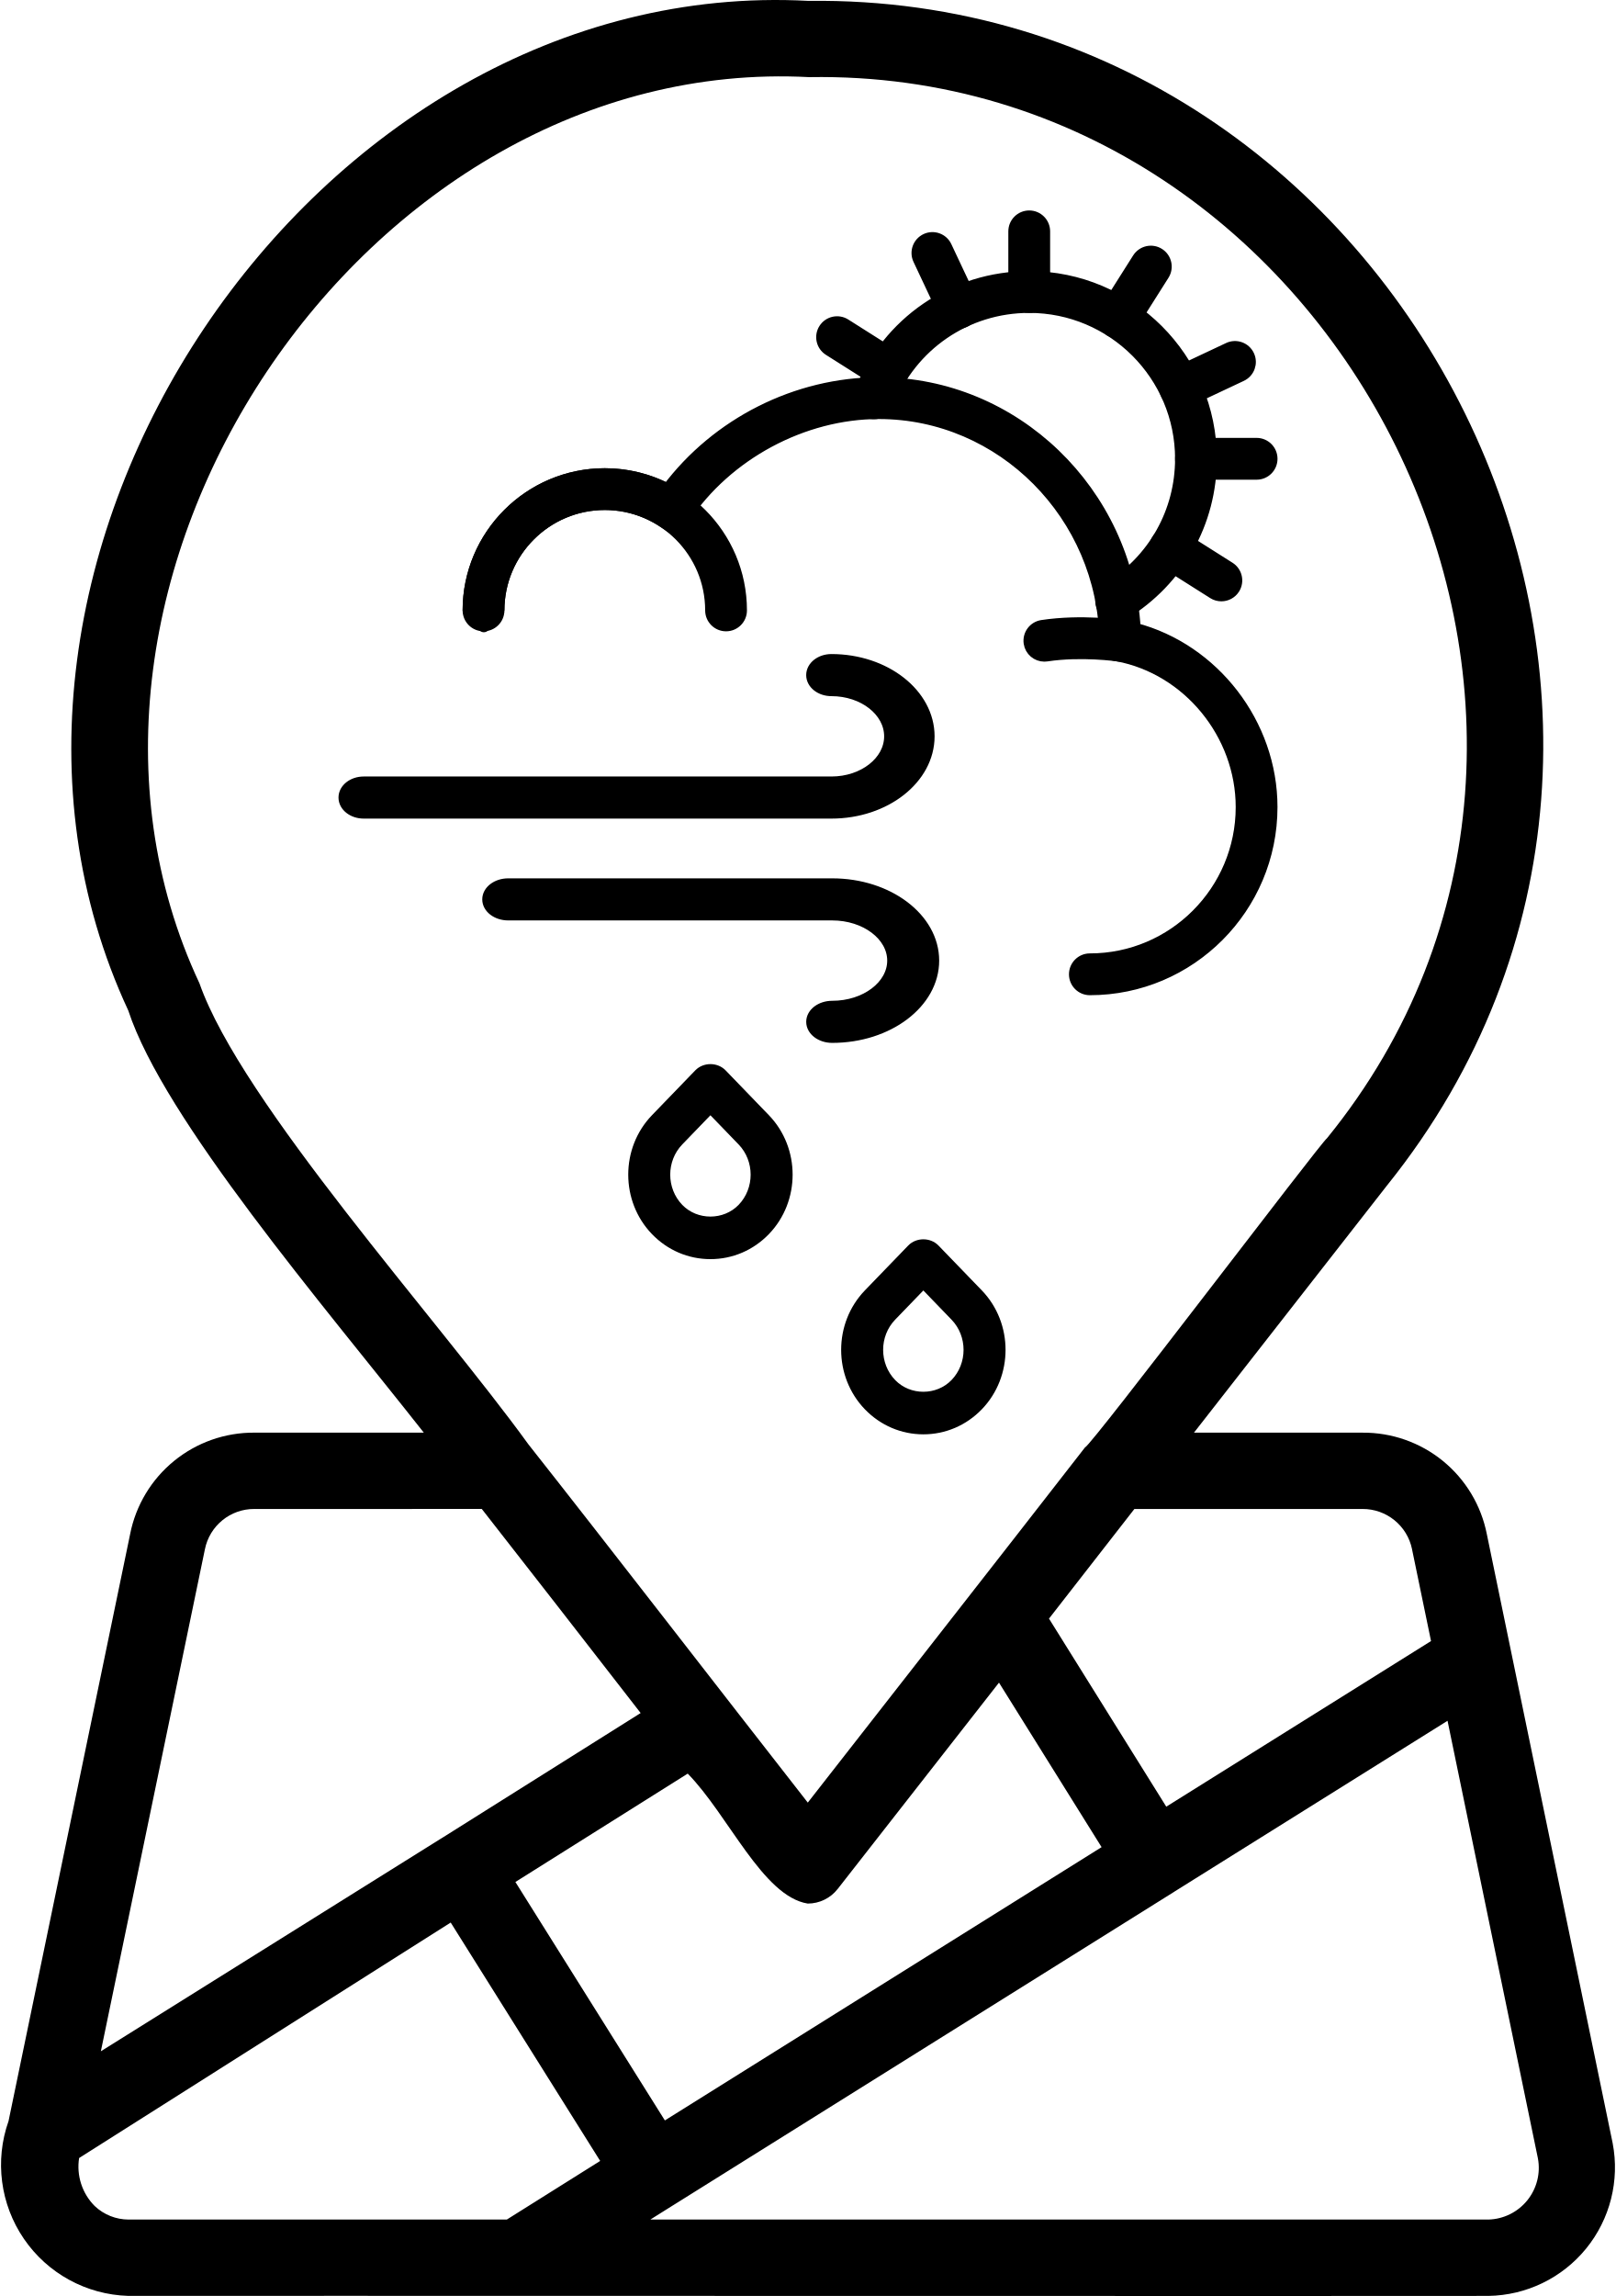
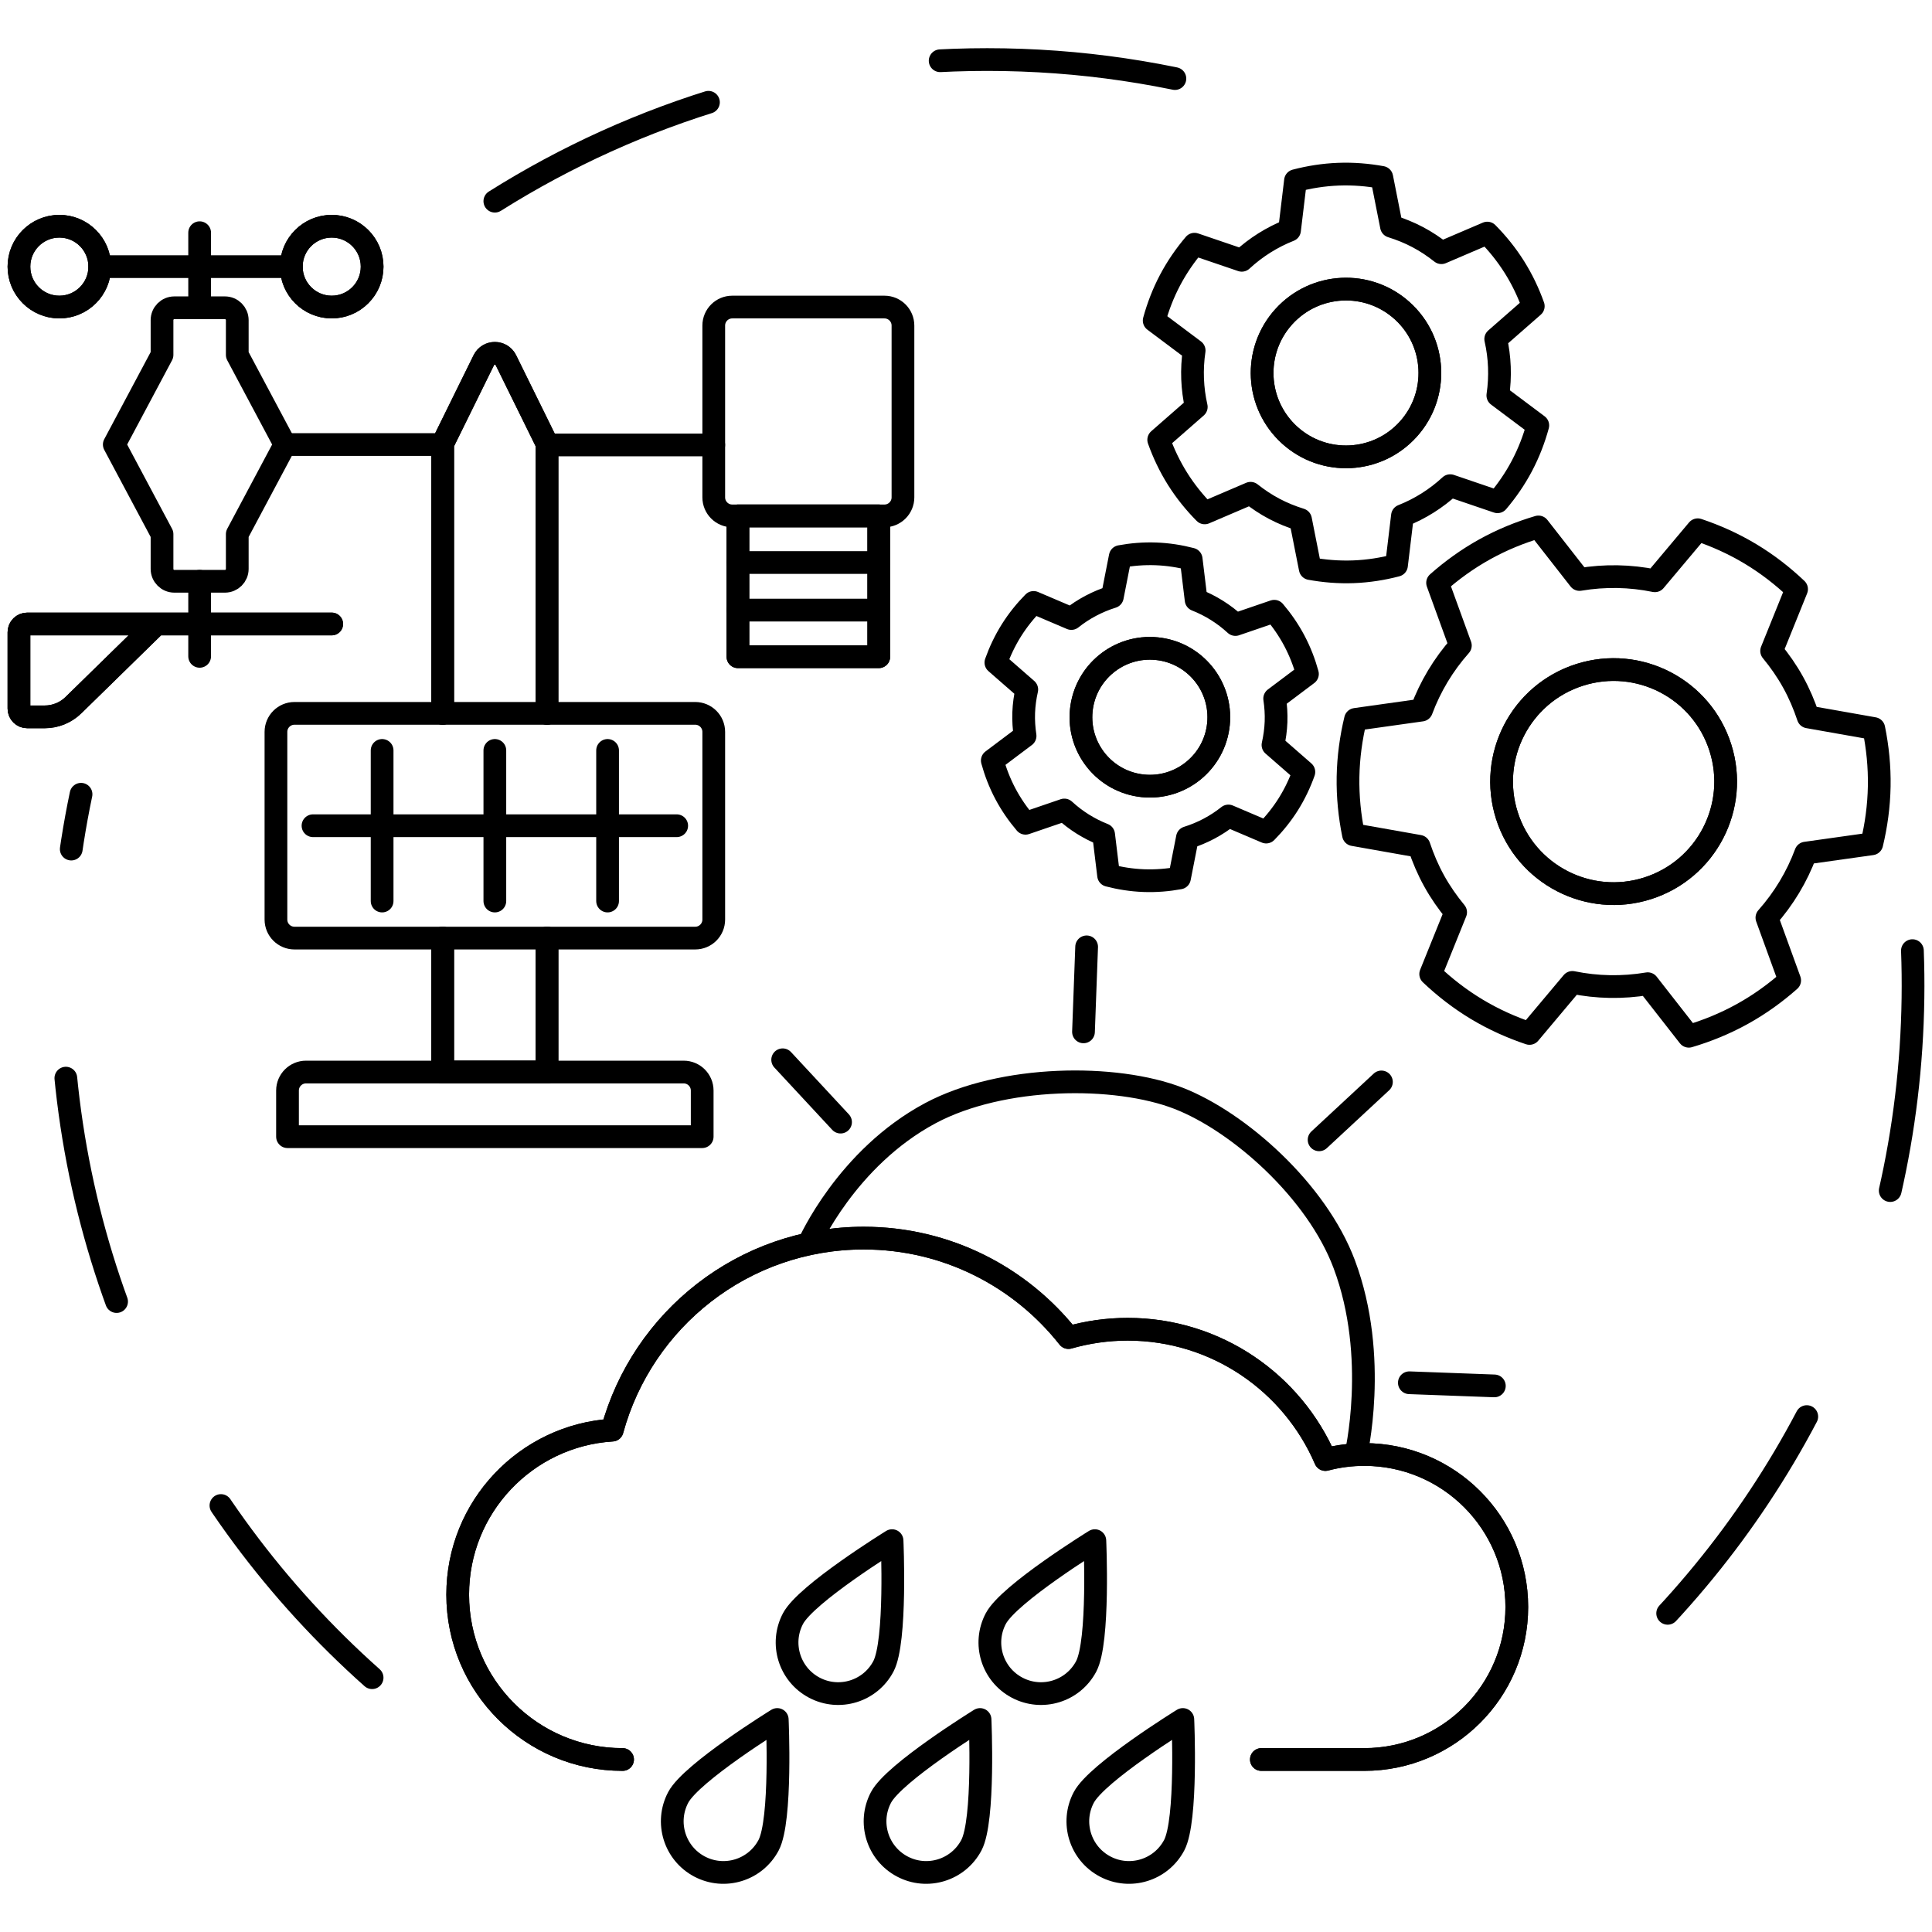
- <svg xmlns="http://www.w3.org/2000/svg" xmlns:ns1="http://vectornator.io" height="100%" stroke-miterlimit="10" style="fill-rule:nonzero;clip-rule:evenodd;stroke-linecap:round;stroke-linejoin:round;" version="1.1" viewBox="0 0 704 1000" width="100%" xml:space="preserve">
+ <svg xmlns="http://www.w3.org/2000/svg" height="100%" stroke-miterlimit="10" style="fill-rule:nonzero;clip-rule:evenodd;stroke-linecap:round;stroke-linejoin:round;" version="1.1" viewBox="0 0 1020 1020" width="100%" xml:space="preserve">
  <defs />
-   <g id="Untitled" ns1:layerName="Untitled">
-     <path d="M55.787 999.948C37.564 999.384 20.705 990.154 10.421 975.106C0.129 960.059-2.364 941.004 3.721 923.819L56.7 668.125L56.693 668.125C59.171 655.607 65.938 644.35 75.829 636.293C85.72 628.227 98.118 623.879 110.873 623.975L184.628 623.975C140.753 568.251 71.391 487.409 55.884 440.123C-34.721 245.422 136.006-11.279 352.247 0.384C613.203-2.918 769.724 310.518 604.276 516.274L520.14 623.983L593.539 623.983C606.294 623.879 618.693 628.235 628.584 636.293C638.474 644.358 645.242 655.615 647.719 668.133L702.545 933.439C705.669 949.696 701.44 966.494 690.992 979.331C680.538 992.168 664.948 999.721 648.394 999.958C648.282 1000.09 55.914 999.854 55.8 999.958L55.787 999.948ZM283.312 966.707L648.4 966.707C654.989 966.536 661.177 963.486 665.332 958.367C669.488 953.24 671.187 946.554 669.985 940.069L630.608 749.471L511.599 823.894L511.599 823.909L293.249 960.481L293.219 960.496L283.312 966.707ZM41.275 960.83C45.26 964.592 50.535 966.692 56.011 966.707L220.787 966.707L261.463 941.175L196.346 837.347L34.463 939.906C33.254 947.571 35.791 955.347 41.274 960.832L41.275 960.83ZM224.527 819.679L289.645 923.529L479.901 804.505L435.203 732.857C414.442 759.45 385.772 796.067 364.959 822.684L364.952 822.684C361.82 826.727 356.99 829.087 351.87 829.08C332.252 825.896 317.36 790.599 299.603 772.48L224.527 819.679ZM110.875 657.218C100.376 657.129 91.293 664.527 89.253 674.833L43.94 893.411L192.749 800.373L192.778 800.373L279.094 746.096C255.164 715.251 229.255 681.943 209.887 657.211L110.875 657.218ZM456.987 704.974L508.08 786.876L623.417 714.745C623.373 714.552 615.174 674.878 615.137 674.737L615.151 674.737C613.044 664.483 603.992 657.152 593.529 657.219L494.19 657.219C483.156 671.421 470.395 687.782 456.986 704.975L456.987 704.974ZM230.203 629.075C262.919 670.494 314.694 737.511 351.906 785.103C390.266 735.938 434.254 679.843 472.666 630.418L472.695 630.403C475.73 629.253 575.558 497.347 578.104 495.731C726.578 313.17 585.205 29.645 352.535 33.596C158.252 23.357 5.322 254.188 86.888 428.26C105.119 480.274 190.924 574.783 230.204 629.077L230.203 629.075Z" fill="#000000" fill-rule="nonzero" opacity="1" stroke="none" />
-     <g opacity="1">
-       <g opacity="1">
-         <path d="M328.159 522.753L328.226 522.753L328.159 522.753ZM309.493 482.145L295.428 496.712C287.499 504.927 287.499 518.293 295.428 526.508C302.965 534.317 316.008 534.323 323.566 526.508C331.493 518.293 331.493 504.927 323.566 496.712L309.493 482.145ZM309.493 545.901C300.545 545.901 292.141 542.309 285.839 535.777C272.968 522.453 272.968 500.765 285.839 487.441L304.699 467.917C307.214 465.315 311.783 465.315 314.295 467.917L333.155 487.441C346.019 500.765 346.019 522.453 333.155 535.777C326.847 542.308 318.451 545.901 309.495 545.901L309.493 545.901Z" fill="#000000" fill-rule="evenodd" opacity="1" stroke="#000000" stroke-linecap="butt" stroke-linejoin="round" stroke-width="5" />
-         <path d="M402.252 558.45L388.187 573.015C380.252 581.232 380.252 594.596 388.187 602.813C395.724 610.623 408.769 610.628 416.316 602.813C424.254 594.596 424.254 581.232 416.316 573.015L402.252 558.45ZM402.252 622.211C393.304 622.211 384.9 618.61 378.592 612.082C365.727 598.757 365.727 577.07 378.592 563.745L397.457 544.218C399.972 541.617 404.533 541.617 407.047 544.218L425.915 563.745C438.78 577.07 438.78 598.757 425.915 612.082C419.605 618.61 411.203 622.211 402.252 622.211Z" fill="#000000" fill-rule="evenodd" opacity="1" stroke="#000000" stroke-linecap="butt" stroke-linejoin="round" stroke-width="5" />
-       </g>
-       <g opacity="1">
-         <path d="M362.545 451.719C357.665 451.719 353.722 448.733 353.722 445.053C353.722 441.373 357.665 438.385 362.545 438.385C377.135 438.385 389.007 429.412 389.007 418.385C389.007 407.358 377.135 398.385 362.545 398.385L221.412 398.385C216.535 398.385 212.592 395.4 212.592 391.72C212.592 388.04 216.535 385.054 221.412 385.054L362.545 385.054C386.861 385.054 406.645 400.007 406.645 418.385C406.645 436.766 386.861 451.719 362.545 451.719" fill="#000000" fill-rule="evenodd" opacity="1" stroke="#000000" stroke-linecap="butt" stroke-linejoin="round" stroke-width="5" />
-         <path d="M362.202 354.033L158.455 354.033C153.758 354.033 149.963 351.045 149.963 347.365C149.963 343.685 153.758 340.699 158.455 340.699L362.202 340.699C376.245 340.699 387.671 331.727 387.671 320.7C387.671 309.673 376.245 300.7 362.202 300.7C357.505 300.7 353.711 297.715 353.711 294.034C353.711 290.354 357.505 287.366 362.202 287.366C385.606 287.366 404.647 302.321 404.647 320.7C404.647 339.078 385.606 354.033 362.202 354.033" fill="#000000" fill-rule="evenodd" opacity="1" stroke="#000000" stroke-linecap="butt" stroke-linejoin="round" stroke-width="5" />
-       </g>
-       <g opacity="1">
-         <path d="M454.965 285.672C451.756 285.672 448.943 283.334 448.448 280.059C447.901 276.452 450.377 273.086 453.981 272.536C471.067 269.94 488.255 272.425 488.983 272.536C492.587 273.072 495.077 276.427 494.549 280.031C494.021 283.638 490.619 286.128 487.053 285.598C486.896 285.573 471.045 283.307 455.971 285.598C455.634 285.65 455.297 285.672 454.965 285.672" fill="#000000" fill-rule="evenodd" opacity="1" stroke="#000000" stroke-linecap="butt" stroke-linejoin="round" stroke-width="5" />
-         <path d="M316.301 272.463C312.656 272.463 309.698 269.505 309.698 265.86C309.698 240.369 288.961 219.632 263.47 219.632C237.983 219.632 217.245 240.369 217.245 265.86C217.245 269.505 214.288 272.463 210.642 272.463C206.997 272.463 204.037 269.505 204.037 265.86C204.037 233.092 230.703 206.426 263.47 206.426C296.238 206.426 322.904 233.092 322.904 265.86C322.904 269.505 319.947 272.463 316.301 272.463" fill="#000000" fill-rule="evenodd" opacity="1" stroke="#000000" stroke-linecap="butt" stroke-linejoin="round" stroke-width="5" />
-         <path d="M474.791 430.952C471.145 430.952 468.188 427.995 468.188 424.349C468.188 420.704 471.145 417.744 474.791 417.744C511.204 417.744 540.827 388.035 540.827 351.522C540.827 319.719 517.597 291.356 486.797 285.558L481.488 284.554L481.416 279.151C480.7 224.485 436.503 180.01 382.89 180.01C349.827 180.01 316.575 197.873 298.176 225.517L294.523 231.011L289.023 227.352C281.428 222.302 272.591 219.633 263.465 219.633C237.978 219.633 217.24 240.37 217.24 265.861C217.24 266.413 210.782 272.049 210.782 272.868C210.782 272.868 204.032 266.703 204.032 265.858C204.032 233.09 230.698 206.424 263.465 206.424C273.048 206.424 282.378 208.707 290.791 213.079C312.308 184.394 347.03 166.802 382.885 166.802C441.956 166.802 490.948 214.315 494.429 273.74C528.756 282.758 554.028 315.269 554.028 351.52C554.028 395.315 518.48 430.949 474.783 430.949" fill="#000000" fill-rule="evenodd" opacity="1" stroke="#000000" stroke-linecap="butt" stroke-linejoin="round" stroke-width="5" />
-         <path d="M448.378 133.784C444.733 133.784 441.772 130.827 441.772 127.182L441.772 100.765C441.772 97.119 444.733 94.162 448.378 94.162C452.023 94.162 454.981 97.119 454.981 100.765L454.981 127.182C454.981 130.827 452.023 133.784 448.378 133.784" fill="#000000" fill-rule="evenodd" opacity="1" stroke="#000000" stroke-linecap="butt" stroke-linejoin="round" stroke-width="5" />
-         <path d="M547.434 206.428L521.017 206.428C517.372 206.428 514.414 203.468 514.414 199.822C514.414 196.177 517.372 193.219 521.017 193.219L547.434 193.219C551.079 193.219 554.037 196.177 554.037 199.822C554.037 203.468 551.079 206.428 547.434 206.428" fill="#000000" fill-rule="evenodd" opacity="1" stroke="#000000" stroke-linecap="butt" stroke-linejoin="round" stroke-width="5" />
-         <path d="M514.109 175.494C511.632 175.494 509.255 174.093 508.133 171.705C506.574 168.402 507.995 164.471 511.295 162.913L535.194 151.666C538.491 150.108 542.427 151.528 543.977 154.831C545.536 158.131 544.115 162.061 540.815 163.62L516.917 174.866C516.01 175.295 515.054 175.494 514.109 175.494" fill="#000000" fill-rule="evenodd" opacity="1" stroke="#000000" stroke-linecap="butt" stroke-linejoin="round" stroke-width="5" />
-         <path d="M417.451 140.697C414.975 140.697 412.598 139.298 411.476 136.908L400.23 113.009C398.671 109.706 400.091 105.771 403.391 104.22C406.689 102.667 410.625 104.082 412.175 107.382L423.421 131.281C424.98 134.583 423.559 138.514 420.259 140.07C419.353 140.501 418.397 140.697 417.451 140.697" fill="#000000" fill-rule="evenodd" opacity="1" stroke="#000000" stroke-linecap="butt" stroke-linejoin="round" stroke-width="5" />
-         <path d="M487.215 145.044C486.007 145.044 484.786 144.715 483.688 144.022C480.612 142.073 479.695 137.991 481.64 134.906L495.766 112.585C497.715 109.509 501.797 108.586 504.882 110.532C507.963 112.489 508.875 116.568 506.927 119.647L492.801 141.974C491.546 143.955 489.407 145.044 487.215 145.044" fill="#000000" fill-rule="evenodd" opacity="1" stroke="#000000" stroke-linecap="butt" stroke-linejoin="round" stroke-width="5" />
-         <path d="M532.073 259.401C530.865 259.401 529.644 259.07 528.546 258.376L506.226 244.253C503.141 242.304 502.224 238.222 504.172 235.137C506.126 232.053 510.2 231.13 513.285 233.092L535.611 247.215C538.69 249.164 539.608 253.246 537.659 256.331C536.404 258.31 534.265 259.401 532.073 259.401" fill="#000000" fill-rule="evenodd" opacity="1" stroke="#000000" stroke-linecap="butt" stroke-linejoin="round" stroke-width="5" />
-         <path d="M386.992 167.584C385.781 167.584 384.56 167.252 383.465 166.561L361.144 152.435C358.06 150.486 357.142 146.404 359.091 143.32C361.045 140.238 365.119 139.32 368.203 141.274L390.53 155.4C393.609 157.346 394.526 161.428 392.578 164.513C391.323 166.495 389.184 167.584 386.992 167.584" fill="#000000" fill-rule="evenodd" opacity="1" stroke="#000000" stroke-linecap="butt" stroke-linejoin="round" stroke-width="5" />
-         <path d="M486.26 268.323C484.04 268.323 481.868 267.207 480.619 265.173C478.717 262.063 479.687 258 482.799 256.085C502.596 243.949 514.412 222.916 514.412 199.821C514.412 163.41 484.787 133.785 448.373 133.785C420.995 133.785 396.858 150.307 386.886 175.878C385.56 179.272 381.743 180.955 378.335 179.629C374.941 178.307 373.258 174.477 374.585 171.077C386.543 140.402 415.506 120.576 448.374 120.576C492.071 120.576 527.619 156.125 527.619 199.821C527.619 227.545 513.449 252.784 489.707 267.352C488.632 268.013 487.435 268.323 486.261 268.323" fill="#000000" fill-rule="evenodd" opacity="1" stroke="#000000" stroke-linecap="butt" stroke-linejoin="round" stroke-width="5" />
-       </g>
-     </g>
+   <g id="Untitled">
+     <path d="M261.254 106.214C336.556 58.842 425.688 31.44 521.22 31.44C570.185 31.44 617.468 38.639 662.07 52.035" fill="none" opacity="1" stroke="#000000" stroke-dasharray="124.618" stroke-linecap="round" stroke-linejoin="round" stroke-width="12" />
+     <path d="M196.454 885.74C95.769 796.193 32.343 665.662 32.343 520.318C32.343 485.696 35.941 451.915 42.785 419.328" fill="none" opacity="1" stroke="#000000" stroke-dasharray="121.271" stroke-linecap="round" stroke-linejoin="round" stroke-width="12" />
+     <path d="M1009.66 501.89C1009.97 510.182 1010.07 518.526 1009.95 526.916C1008.03 668.596 946.018 795.379 848.499 883.35" fill="none" opacity="1" stroke="#000000" stroke-dasharray="127.568" stroke-linecap="round" stroke-linejoin="round" stroke-width="12" />
+     <path d="M288.796 495.266L288.796 565.983L233.715 565.983L233.715 495.266" fill="none" opacity="1" stroke="#000000" stroke-linecap="round" stroke-linejoin="round" stroke-width="12" />
+     <path d="M288.796 495.266L288.796 565.983L233.715 565.983L233.715 495.266" fill="none" opacity="1" stroke="#000000" stroke-linecap="round" stroke-linejoin="round" stroke-width="12" />
+     <path d="M233.715 376.622L233.715 234.223L255.406 190.181C257.796 185.328 264.715 185.328 267.105 190.181L288.796 234.223L288.796 376.622" fill="none" opacity="1" stroke="#000000" stroke-linecap="round" stroke-linejoin="round" stroke-width="12" />
+     <path d="M233.715 376.622L233.715 234.223L255.406 190.181C257.796 185.328 264.715 185.328 267.105 190.181L288.796 234.223L288.796 376.622" fill="none" opacity="1" stroke="#000000" stroke-linecap="round" stroke-linejoin="round" stroke-width="12" />
+     <path d="M232.377 234.687L150.472 234.687" fill="none" opacity="1" stroke="#000000" stroke-linecap="round" stroke-linejoin="round" stroke-width="12" />
+     <path d="M376.824 234.908L288.796 234.908" fill="none" opacity="1" stroke="#000000" stroke-linecap="round" stroke-linejoin="round" stroke-width="12" />
+     <path d="M370.72 600.113L151.791 600.113L151.791 575.764C151.791 570.362 156.17 565.983 161.572 565.983L360.939 565.983C366.341 565.983 370.72 570.362 370.72 575.764L370.72 600.113Z" fill="none" opacity="1" stroke="#000000" stroke-linecap="round" stroke-linejoin="round" stroke-width="12" />
+     <path d="M367.043 495.266L155.468 495.266C150.066 495.266 145.686 490.887 145.686 485.485L145.686 386.402C145.686 381 150.066 376.621 155.468 376.621L367.043 376.621C372.445 376.621 376.825 381 376.825 386.402L376.825 485.485C376.825 490.887 372.445 495.266 367.043 495.266Z" fill="none" opacity="1" stroke="#000000" stroke-linecap="round" stroke-linejoin="round" stroke-width="12" />
+     <path d="M125.266 187.387L125.266 187.387L125.266 169.008C125.266 165.406 122.347 162.486 118.746 162.486L92.06 162.486C88.459 162.486 85.54 165.406 85.54 169.008L85.54 187.387L60.334 234.687L85.54 281.988L85.54 300.367C85.54 303.969 88.459 306.888 92.06 306.888L118.746 306.888C122.347 306.888 125.266 303.969 125.266 300.367L125.266 281.988L150.472 234.687L125.266 187.387Z" fill="none" opacity="1" stroke="#000000" stroke-linecap="round" stroke-linejoin="round" stroke-width="12" />
+     <path d="M105.403 162.486L105.403 122.857" fill="none" opacity="1" stroke="#000000" stroke-linecap="round" stroke-linejoin="round" stroke-width="12" />
+     <path d="M105.403 346.516L105.403 306.888" fill="none" opacity="1" stroke="#000000" stroke-linecap="round" stroke-linejoin="round" stroke-width="12" />
+     <path d="M52.668 140.774L153.797 140.774" fill="none" opacity="1" stroke="#000000" stroke-linecap="round" stroke-linejoin="round" stroke-width="12" />
+     <path d="M52.668 140.774C52.668 152.556 43.117 162.108 31.334 162.108C19.552 162.108 10 152.556 10 140.774C10 128.991 19.552 119.44 31.334 119.44C43.117 119.44 52.668 128.991 52.668 140.774" fill="none" opacity="1" stroke="#000000" stroke-linecap="round" stroke-linejoin="round" stroke-width="12" />
+     <path d="M52.668 140.774C52.668 152.556 43.117 162.108 31.334 162.108C19.552 162.108 10 152.556 10 140.774C10 128.991 19.552 119.44 31.334 119.44C43.117 119.44 52.668 128.991 52.668 140.774Z" fill="none" opacity="1" stroke="#000000" stroke-linecap="round" stroke-linejoin="round" stroke-width="12" />
+     <path d="M196.465 140.774C196.465 152.556 186.913 162.108 175.131 162.108C163.348 162.108 153.797 152.556 153.797 140.774C153.797 128.991 163.348 119.44 175.131 119.44C186.913 119.44 196.465 128.991 196.465 140.774" fill="none" opacity="1" stroke="#000000" stroke-linecap="round" stroke-linejoin="round" stroke-width="12" />
+     <path d="M196.465 140.774C196.465 152.556 186.913 162.108 175.131 162.108C163.348 162.108 153.797 152.556 153.797 140.774C153.797 128.991 163.348 119.44 175.131 119.44C186.913 119.44 196.465 128.991 196.465 140.774Z" fill="none" opacity="1" stroke="#000000" stroke-linecap="round" stroke-linejoin="round" stroke-width="12" />
+     <path d="M175.131 329.431L14.341 329.431C11.944 329.431 10 331.374 10 333.772L10 374.13C10 376.528 11.944 378.471 14.341 378.471L23.594 378.471C29.267 378.471 34.713 376.251 38.769 372.285L82.591 329.431" fill="none" opacity="1" stroke="#000000" stroke-linecap="round" stroke-linejoin="round" stroke-width="12" />
+     <path d="M175.131 329.431L14.341 329.431C11.944 329.431 10 331.374 10 333.772L10 374.13C10 376.528 11.944 378.471 14.341 378.471L23.594 378.471C29.267 378.471 34.713 376.251 38.769 372.285L82.591 329.431" fill="none" opacity="1" stroke="#000000" stroke-linecap="round" stroke-linejoin="round" stroke-width="12" />
+     <path d="M386.605 272.368L466.935 272.368C472.337 272.368 476.716 267.988 476.716 262.586L476.716 171.889C476.716 166.487 472.337 162.108 466.935 162.108L386.605 162.108C381.203 162.108 376.824 166.487 376.824 171.889L376.824 262.586C376.824 267.988 381.203 272.368 386.605 272.368Z" fill="none" opacity="1" stroke="#000000" stroke-linecap="round" stroke-linejoin="round" stroke-width="12" />
+     <path d="M389.588 346.731L463.952 346.731L463.952 272.367L389.588 272.367L389.588 346.731Z" fill="none" opacity="1" stroke="#000000" stroke-linecap="round" stroke-linejoin="round" stroke-width="12" />
+     <path d="M389.588 346.731L463.952 346.731L463.952 272.367L389.588 272.367L389.588 346.731Z" fill="none" opacity="1" stroke="#000000" stroke-linecap="round" stroke-linejoin="round" stroke-width="12" />
+     <path d="M389.588 296.994L463.952 296.994" fill="none" opacity="1" stroke="#000000" stroke-linecap="round" stroke-linejoin="round" stroke-width="12" />
+     <path d="M389.588 322.105L463.952 322.105" fill="none" opacity="1" stroke="#000000" stroke-linecap="round" stroke-linejoin="round" stroke-width="12" />
+     <path d="M165.249 435.944L357.263 435.944" fill="none" opacity="1" stroke="#000000" stroke-linecap="round" stroke-linejoin="round" stroke-width="12" />
+     <path d="M261.257 396.184L261.257 475.704" fill="none" opacity="1" stroke="#000000" stroke-linecap="round" stroke-linejoin="round" stroke-width="12" />
+     <path d="M201.738 396.184L201.738 475.704" fill="none" opacity="1" stroke="#000000" stroke-linecap="round" stroke-linejoin="round" stroke-width="12" />
+     <path d="M320.775 396.184L320.775 475.704" fill="none" opacity="1" stroke="#000000" stroke-linecap="round" stroke-linejoin="round" stroke-width="12" />
+     <path d="M672.76 268.646C668.249 266.265 664.099 263.477 660.239 260.422L636.019 270.779C630.729 265.427 625.894 259.478 621.721 252.844C617.548 246.211 614.277 239.277 611.742 232.192L631.574 214.832C629.376 205.156 628.973 195.072 630.454 185.056L609.352 169.243C611.341 161.986 614.076 154.824 617.734 147.893C621.392 140.963 625.762 134.663 630.631 128.926L655.593 137.425C663.027 130.551 671.58 125.194 680.809 121.549L683.95 95.381C691.23 93.475 698.8 92.263 706.632 91.965C714.463 91.667 722.103 92.302 729.506 93.65L734.622 119.49C739.322 120.953 743.965 122.806 748.476 125.187C752.987 127.568 757.137 130.356 760.996 133.411L785.217 123.054C790.507 128.405 795.342 134.355 799.515 140.989C803.688 147.622 806.959 154.555 809.493 161.641L789.662 179.001C791.859 188.677 792.262 198.761 790.782 208.777L811.884 224.59C809.894 231.847 807.159 239.009 803.502 245.94C799.844 252.87 795.473 259.169 790.605 264.907L765.643 256.407C758.209 263.282 749.656 268.64 740.427 272.284L737.285 298.452C730.006 300.358 722.435 301.57 714.604 301.868C706.773 302.165 699.133 301.53 691.73 300.182L686.615 274.342C681.914 272.88 677.271 271.027 672.76 268.646Z" fill="none" opacity="1" stroke="#000000" stroke-linecap="round" stroke-linejoin="round" stroke-width="12" />
+     <path d="M680.917 229.766C699.059 246.169 727.064 244.76 743.467 226.618C759.871 208.476 758.462 180.471 740.319 164.067C722.177 147.663 694.172 149.073 677.768 167.215C661.365 185.357 662.774 213.362 680.917 229.766" fill="none" opacity="1" stroke="#000000" stroke-linecap="round" stroke-linejoin="round" stroke-width="12" />
+     <path d="M680.917 229.766C699.059 246.169 727.064 244.76 743.467 226.618C759.871 208.476 758.462 180.471 740.319 164.067C722.177 147.663 694.172 149.073 677.768 167.215C661.365 185.357 662.774 213.362 680.917 229.766Z" fill="none" opacity="1" stroke="#000000" stroke-linecap="round" stroke-linejoin="round" stroke-width="12" />
+     <path d="M540.465 376.236C540.618 372.046 541.202 367.98 542.087 364.032L525.778 349.795C527.852 343.97 530.532 338.268 533.953 332.811C537.376 327.355 541.342 322.46 545.684 318.056L565.612 326.544C571.991 321.465 579.313 317.569 587.257 315.091L591.435 293.827C597.517 292.711 603.796 292.18 610.232 292.416C616.668 292.651 622.891 293.639 628.876 295.196L631.489 316.709C639.23 319.761 646.248 324.181 652.239 329.713L672.734 322.703C676.742 327.413 680.34 332.585 683.355 338.276C686.369 343.968 688.625 349.851 690.268 355.813L672.963 368.819C673.557 372.821 673.841 376.92 673.688 381.109C673.535 385.298 672.952 389.365 672.066 393.313L688.376 407.549C686.301 413.375 683.621 419.077 680.2 424.533C676.777 429.989 672.811 434.884 668.469 439.289L648.541 430.8C642.162 435.88 634.84 439.776 626.897 442.253L622.718 463.518C616.636 464.634 610.358 465.164 603.922 464.929C597.485 464.694 591.263 463.705 585.278 462.148L582.664 440.635C574.923 437.584 567.905 433.163 561.914 427.631L541.419 434.641C537.411 429.931 533.813 424.759 530.798 419.068C527.784 413.376 525.529 407.493 523.885 401.532L541.191 388.525C540.597 384.523 540.312 380.425 540.465 376.236Z" fill="none" opacity="1" stroke="#000000" stroke-linecap="round" stroke-linejoin="round" stroke-width="12" />
+     <path d="M570.864 375.03C568.852 395.03 583.434 412.873 603.434 414.885C623.434 416.896 641.278 402.314 643.289 382.314C645.301 362.315 630.719 344.471 610.719 342.459C590.719 340.448 572.875 355.03 570.864 375.03" fill="none" opacity="1" stroke="#000000" stroke-linecap="round" stroke-linejoin="round" stroke-width="12" />
+     <path d="M570.864 375.03C568.852 395.03 583.434 412.873 603.434 414.885C623.434 416.896 641.278 402.314 643.289 382.314C645.301 362.315 630.719 344.471 610.719 342.459C590.719 340.448 572.875 355.03 570.864 375.03Z" fill="none" opacity="1" stroke="#000000" stroke-linecap="round" stroke-linejoin="round" stroke-width="12" />
+     <path d="M757.181 465.134C753.88 459.176 751.28 453.028 749.2 446.792L714.562 440.663C712.562 430.816 711.507 420.633 711.692 410.17C711.877 399.708 713.289 389.568 715.636 379.797L750.487 374.892C755.103 362.472 762.024 350.908 770.999 340.797L758.974 307.701C766.503 301.046 774.794 295.041 783.947 289.969C793.101 284.898 802.589 281.052 812.223 278.199L833.907 305.942C847.239 303.694 860.713 303.958 873.691 306.63L896.329 279.682C905.858 282.874 915.204 287.052 924.173 292.443C933.141 297.835 941.216 304.129 948.504 311.046L935.334 343.663C939.517 348.733 943.352 354.198 946.653 360.155C949.953 366.113 952.554 372.262 954.633 378.498L989.272 384.626C991.272 394.473 992.326 404.657 992.142 415.119C991.957 425.582 990.544 435.722 988.197 445.493L953.346 450.398C948.73 462.818 941.81 474.381 932.835 484.492L944.859 517.588C937.331 524.244 929.04 530.249 919.886 535.32C910.733 540.392 901.245 544.237 891.61 547.091L869.926 519.347C856.594 521.596 843.12 521.332 830.142 518.66L807.504 545.607C797.976 542.416 788.63 538.237 779.661 532.846C770.692 527.454 762.618 521.16 755.33 514.243L768.5 481.627C764.317 476.557 760.482 471.092 757.181 465.134Z" fill="none" opacity="1" stroke="#000000" stroke-linecap="round" stroke-linejoin="round" stroke-width="12" />
+     <path d="M795.56 430.565C805.457 461.69 838.712 478.898 869.837 469.002C900.962 459.104 918.17 425.85 908.274 394.725C898.376 363.6 865.122 346.391 833.997 356.288C802.872 366.185 785.663 399.44 795.56 430.565" fill="none" opacity="1" stroke="#000000" stroke-linecap="round" stroke-linejoin="round" stroke-width="12" />
+     <path d="M795.56 430.565C805.457 461.69 838.712 478.898 869.837 469.002C900.962 459.104 918.17 425.85 908.274 394.725C898.376 363.6 865.122 346.391 833.997 356.288C802.872 366.185 785.663 399.44 795.56 430.565Z" fill="none" opacity="1" stroke="#000000" stroke-linecap="round" stroke-linejoin="round" stroke-width="12" />
+     <path d="M665.938 928.927L720.282 928.927C764.749 928.927 800.795 892.881 800.795 848.414C800.795 803.948 764.749 767.902 720.282 767.902C713.178 767.902 706.293 768.831 699.731 770.558C682.351 730.108 642.161 701.774 595.343 701.774C584.498 701.774 574.021 703.326 564.088 706.164C538.884 674.204 499.845 653.661 455.984 653.661C392.526 653.661 339.131 696.622 323.213 755.035C277.694 757.863 241.646 795.655 241.646 841.887C241.646 889.958 280.616 928.927 328.687 928.927" fill="none" opacity="1" stroke="#000000" stroke-linecap="round" stroke-linejoin="round" stroke-width="12" />
+     <path d="M665.938 928.927L720.282 928.927C764.749 928.927 800.795 892.881 800.795 848.414C800.795 803.948 764.749 767.902 720.282 767.902C713.178 767.902 706.293 768.831 699.731 770.558C682.351 730.108 642.161 701.774 595.343 701.774C584.498 701.774 574.021 703.326 564.088 706.164C538.884 674.204 499.845 653.661 455.984 653.661C392.526 653.661 339.131 696.622 323.213 755.035C277.694 757.863 241.646 795.655 241.646 841.887C241.646 889.958 280.616 928.927 328.687 928.927" fill="none" opacity="1" stroke="#000000" stroke-linecap="round" stroke-linejoin="round" stroke-width="12" />
+     <path d="M405.78 974.182C412.749 961.004 410.351 907.804 410.351 907.804C410.351 907.804 365.029 935.766 358.059 948.944C351.09 962.121 356.123 978.454 369.301 985.423C382.478 992.393 398.811 987.36 405.78 974.182Z" fill="none" opacity="1" stroke="#000000" stroke-linecap="round" stroke-linejoin="round" stroke-width="12" />
+     <path d="M512.844 974.182C519.814 961.004 517.416 907.804 517.416 907.804C517.416 907.804 472.093 935.766 465.124 948.944C458.155 962.121 463.188 978.454 476.365 985.423C489.542 992.393 505.875 987.36 512.844 974.182Z" fill="none" opacity="1" stroke="#000000" stroke-linecap="round" stroke-linejoin="round" stroke-width="12" />
+     <path d="M619.909 974.182C626.878 961.004 624.481 907.804 624.481 907.804C624.481 907.804 579.158 935.766 572.188 948.944C565.219 962.121 570.252 978.454 583.43 985.423C596.607 992.393 612.94 987.36 619.909 974.182Z" fill="none" opacity="1" stroke="#000000" stroke-linecap="round" stroke-linejoin="round" stroke-width="12" />
+     <path d="M466.392 879.76C473.361 866.582 470.963 813.381 470.963 813.381C470.963 813.381 425.641 841.343 418.671 854.521C411.702 867.699 416.735 884.031 429.913 891C443.09 897.97 459.423 892.937 466.392 879.76Z" fill="none" opacity="1" stroke="#000000" stroke-linecap="round" stroke-linejoin="round" stroke-width="12" />
+     <path d="M573.456 879.76C580.426 866.582 578.028 813.381 578.028 813.381C578.028 813.381 532.705 841.343 525.736 854.521C518.767 867.699 523.799 884.031 536.977 891C550.155 897.97 566.487 892.937 573.456 879.76Z" fill="none" opacity="1" stroke="#000000" stroke-linecap="round" stroke-linejoin="round" stroke-width="12" />
+     <path d="M572.029 544.767L573.689 499.893" fill="none" opacity="1" stroke="#000000" stroke-linecap="round" stroke-linejoin="round" stroke-width="12" />
+     <path d="M443.768 592.417L413.212 559.512" fill="none" opacity="1" stroke="#000000" stroke-linecap="round" stroke-linejoin="round" stroke-width="12" />
+     <path d="M744.068 730.026L788.942 731.687" fill="none" opacity="1" stroke="#000000" stroke-linecap="round" stroke-linejoin="round" stroke-width="12" />
+     <path d="M696.417 601.766L729.322 571.21" fill="none" opacity="1" stroke="#000000" stroke-linecap="round" stroke-linejoin="round" stroke-width="12" />
+     <path d="M427.043 656.604C427.043 656.604 446.851 611.386 491.211 587.688C529.011 567.494 589.038 566.942 622.235 579.857C653.985 592.209 695.099 628.6 709.669 667.376C728.212 716.725 715.671 768.889 715.671 768.889" fill="none" opacity="1" stroke="#000000" stroke-linecap="butt" stroke-linejoin="round" stroke-width="12" />
  </g>
</svg>
